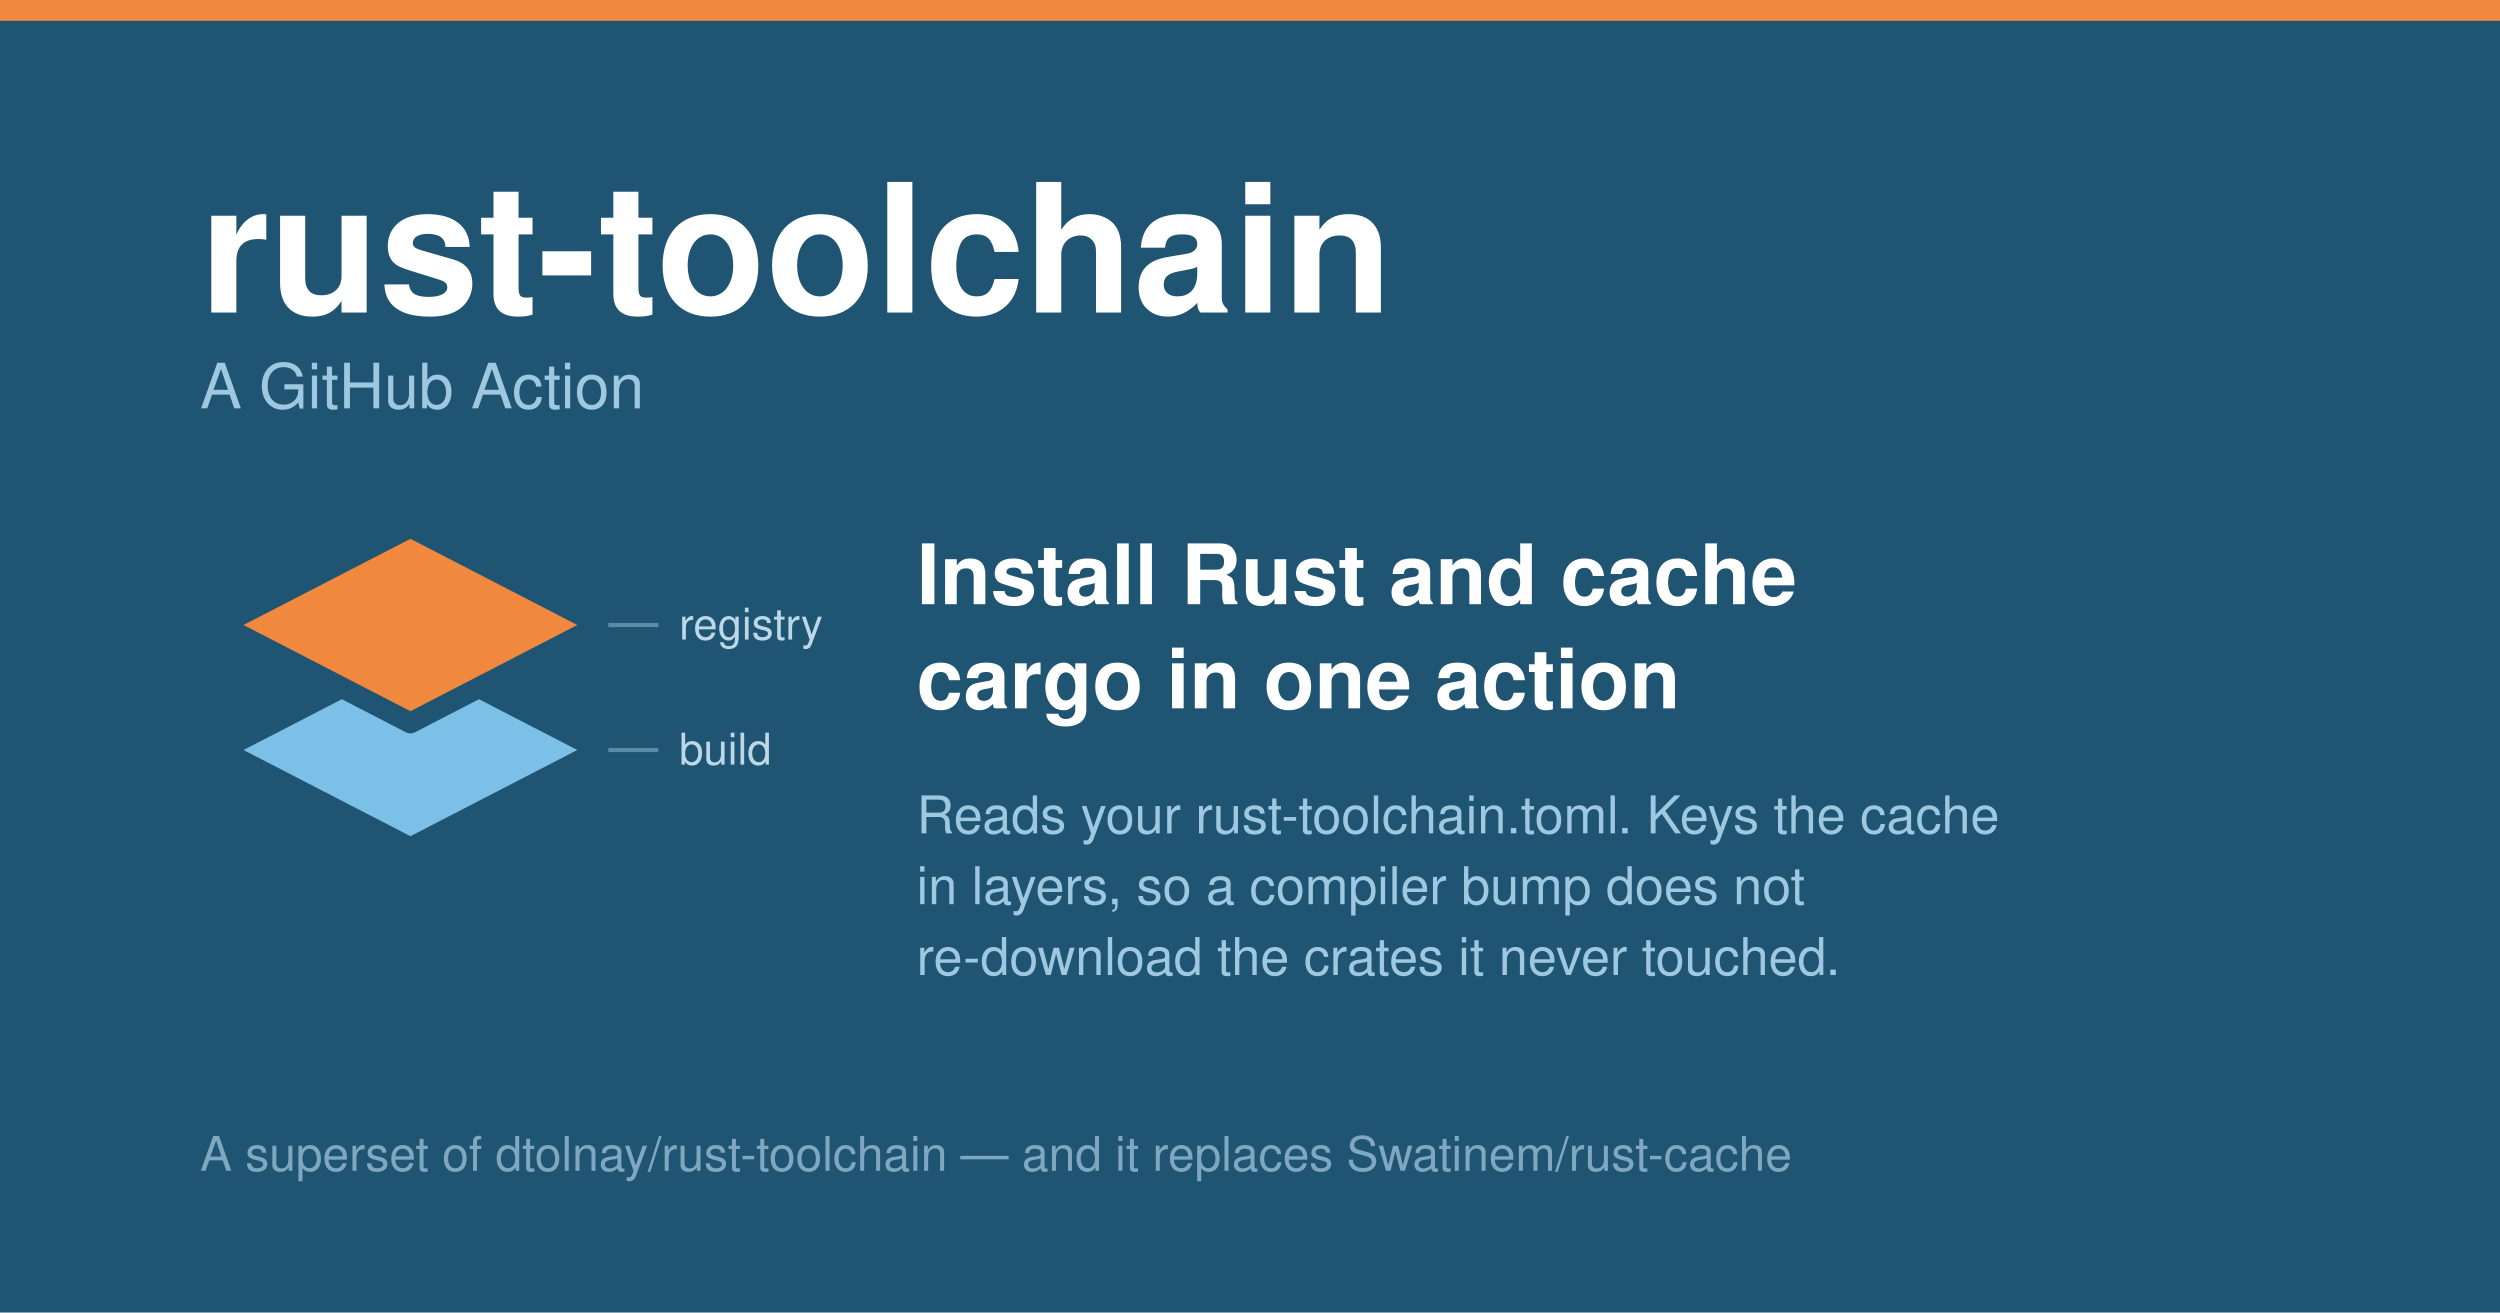
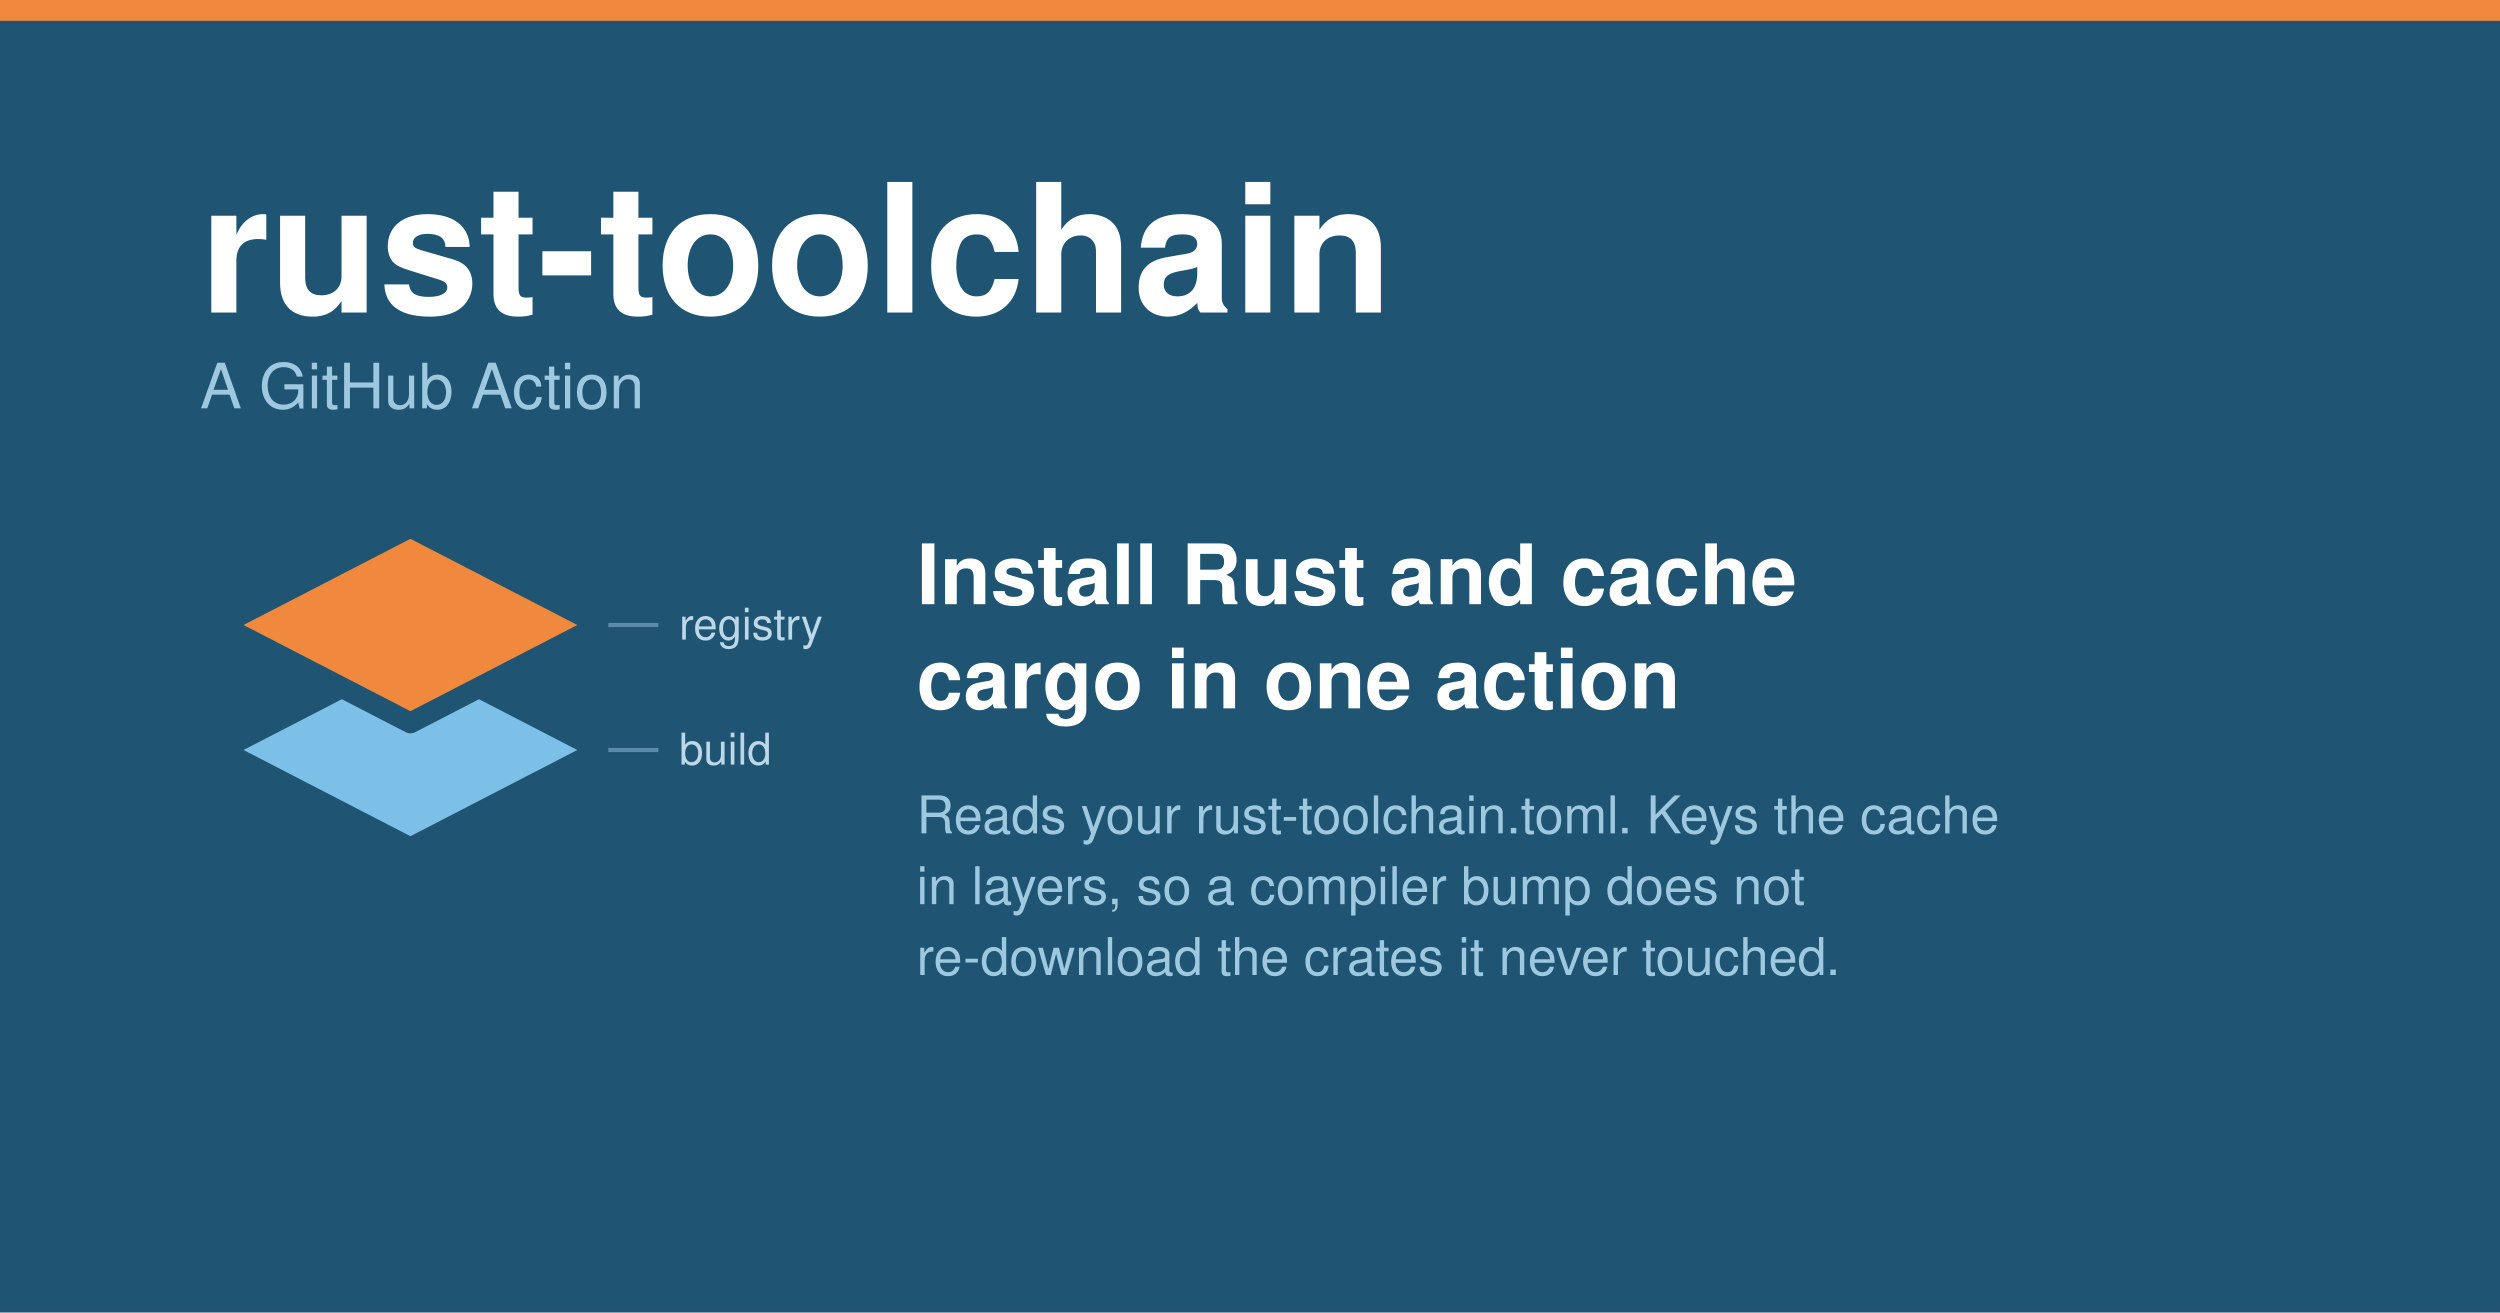
<svg xmlns="http://www.w3.org/2000/svg" viewBox="0 0 1200 630" width="1200" height="630" role="img" aria-label="rust-toolchain — install Rust and cache cargo in one action">
  <rect width="1200" height="630" fill="#1f5572" />
  <rect x="0" y="0" width="1200" height="10" fill="#f0883e" />
  <g transform="translate(96, 223)" stroke="#1f5572" stroke-width="10" stroke-linejoin="round">
    <path d="M101 90 L192 137 L101 184 L10 137 Z" fill="#7cc0e8" />
    <path d="M101 30 L192 77 L101 124 L10 77 Z" fill="#f0883e" />
  </g>
  <g stroke="#5b8ba6" stroke-width="2">
    <line x1="292" y1="300" x2="316" y2="300" />
    <line x1="292" y1="360" x2="316" y2="360" />
  </g>
  <g font-family="Helvetica, Arial, sans-serif" font-size="21" fill="#bcd7e8">
    <text x="326" y="307">registry</text>
    <text x="326" y="367">build</text>
  </g>
  <g font-family="Helvetica, Arial, sans-serif">
    <text x="96" y="150" font-size="86" font-weight="bold" fill="#ffffff">rust-toolchain</text>
    <text x="96" y="196" font-size="30" fill="#9ec8e0">A GitHub Action</text>
    <text x="440" y="290" font-size="40" font-weight="bold" fill="#ffffff">Install Rust and cache</text>
    <text x="440" y="340" font-size="40" font-weight="bold" fill="#ffffff">cargo in one action</text>
    <text x="440" y="400" font-size="25" fill="#9ec8e0">Reads your rust-toolchain.toml. Keys the cache</text>
    <text x="440" y="434" font-size="25" fill="#9ec8e0">in layers, so a compiler bump does not</text>
    <text x="440" y="468" font-size="25" fill="#9ec8e0">re-download the crates it never touched.</text>
-     <text x="96" y="562" font-size="23" fill="#7fa8c0">A superset of dtolnay/rust-toolchain — and it replaces Swatinem/rust-cache</text>
  </g>
</svg>
